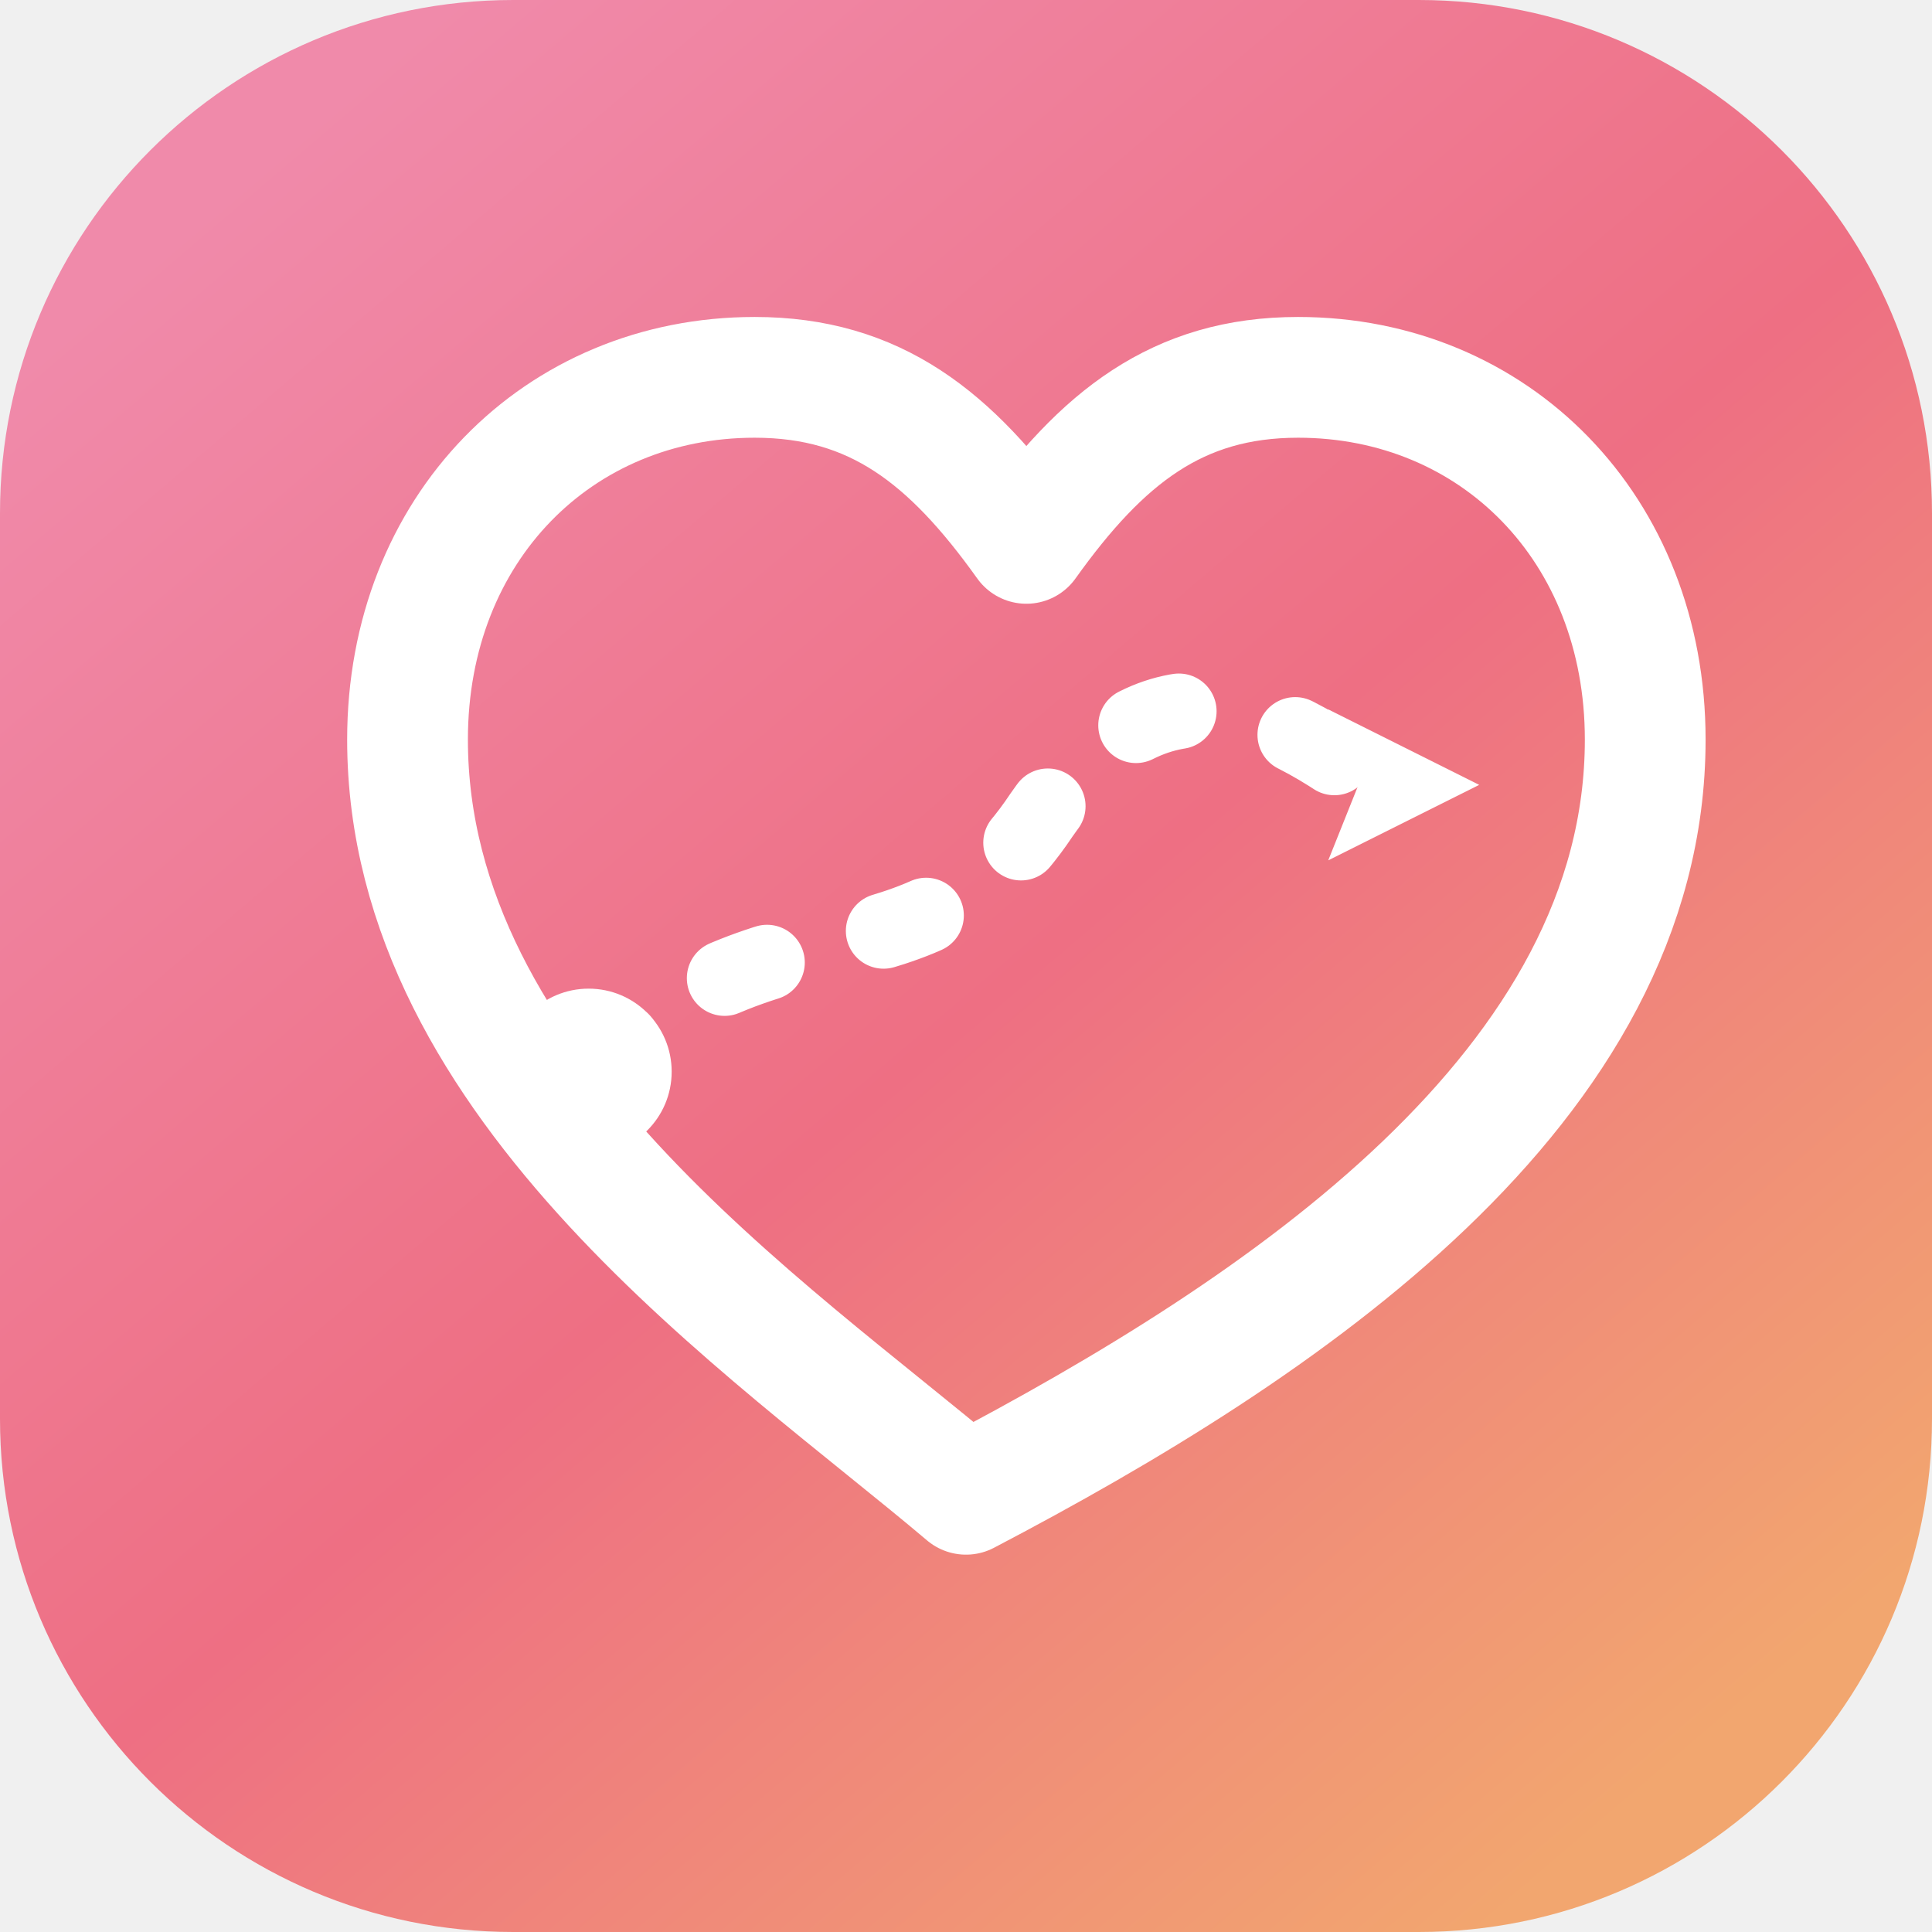
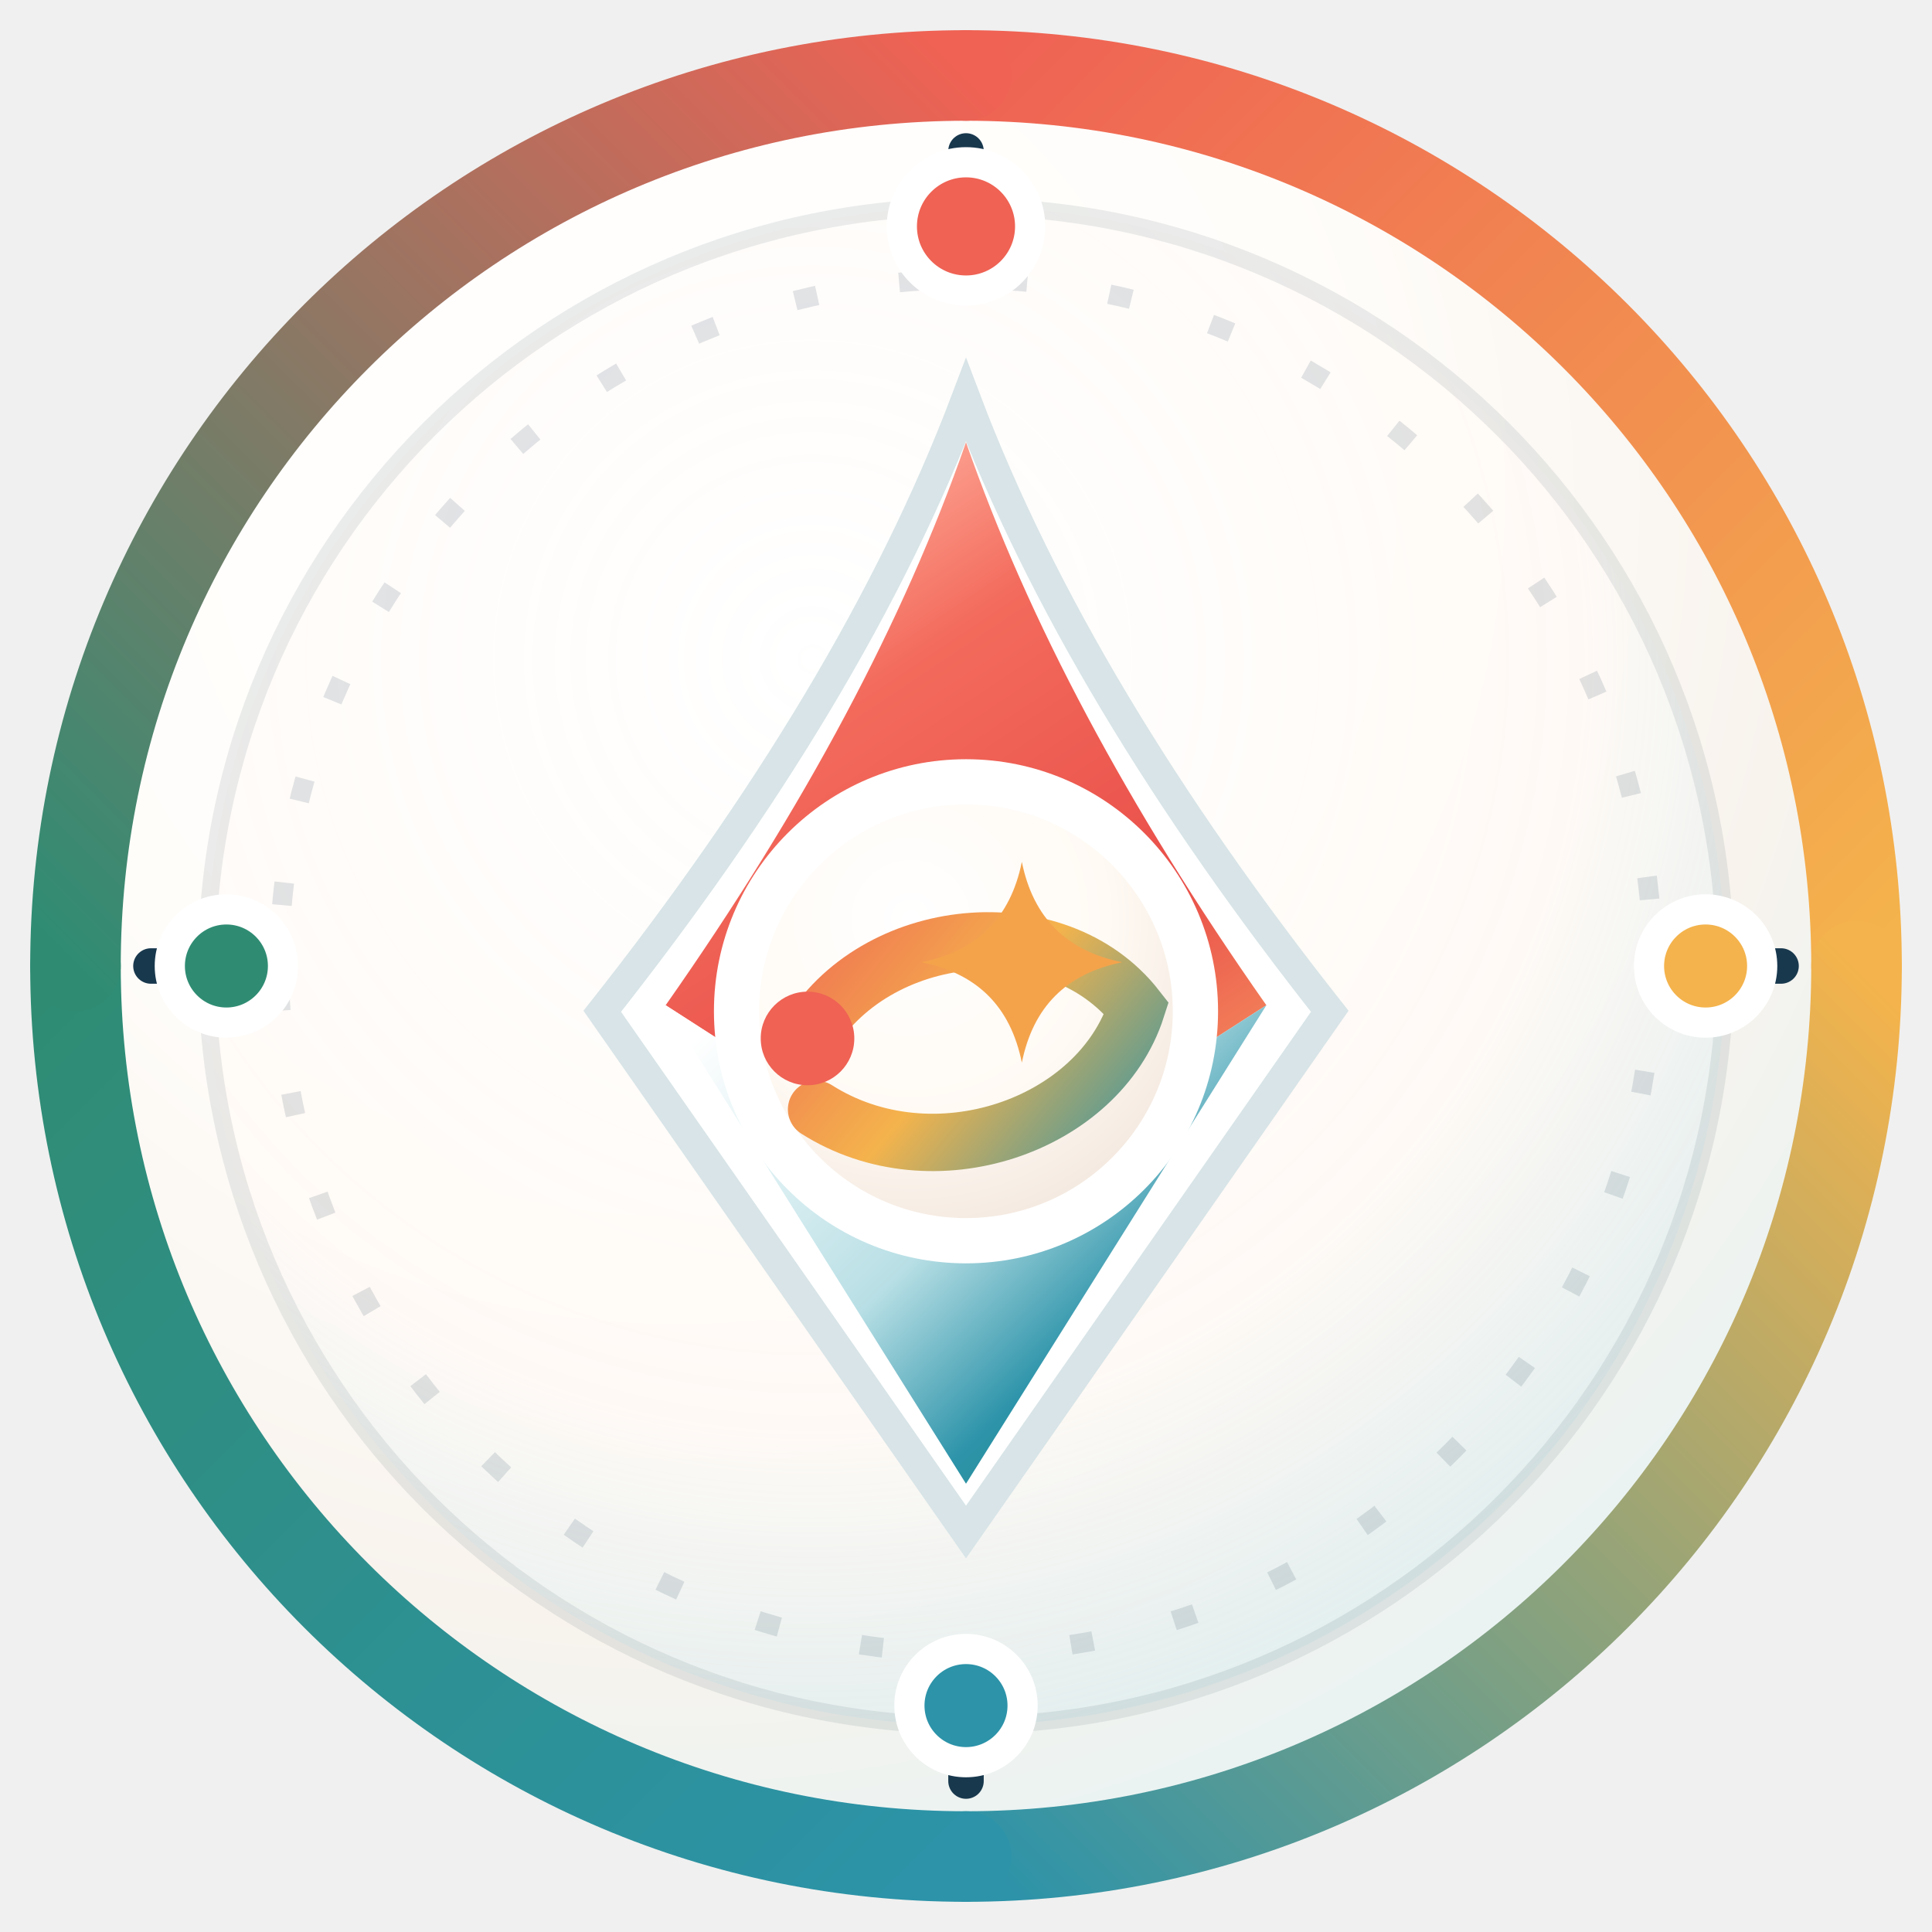
- <svg xmlns="http://www.w3.org/2000/svg" viewBox="0 0 128 128" role="img" aria-label="Luvia">
+ <svg xmlns="http://www.w3.org/2000/svg" viewBox="0 0 128 128" role="img" aria-labelledby="title desc">
  <defs>
-     <linearGradient id="g" x1="18" y1="10" x2="110" y2="118" gradientUnits="userSpaceOnUse">
-       <stop stop-color="#f08aaa" />
-       <stop offset=".52" stop-color="#ee6f83" />
-       <stop offset="1" stop-color="#f2a66f" />
+     <radialGradient id="paper" cx="34%" cy="24%" r="82%">
+       <stop stop-color="#ffffff" />
+       <stop offset=".45" stop-color="#fffdfa" />
+       <stop offset=".76" stop-color="#f8f3ed" />
+       <stop offset="1" stop-color="#e5f3f4" />
+     </radialGradient>
+     <radialGradient id="dial" cx="40%" cy="30%" r="74%">
+       <stop stop-color="#ffffff" stop-opacity=".98" />
+       <stop offset=".68" stop-color="#fffaf6" stop-opacity=".9" />
+       <stop offset="1" stop-color="#dcecee" stop-opacity=".72" />
+     </radialGradient>
+     <linearGradient id="ring-ne" x1="64" y1="5" x2="123" y2="64" gradientUnits="userSpaceOnUse">
+       <stop stop-color="#ef6254" />
+       <stop offset="1" stop-color="#f4b34c" />
    </linearGradient>
+     <linearGradient id="ring-es" x1="123" y1="64" x2="64" y2="123" gradientUnits="userSpaceOnUse">
+       <stop stop-color="#f4b34c" />
+       <stop offset="1" stop-color="#2c93a9" />
+     </linearGradient>
+     <linearGradient id="ring-sw" x1="64" y1="123" x2="5" y2="64" gradientUnits="userSpaceOnUse">
+       <stop stop-color="#2c93a9" />
+       <stop offset="1" stop-color="#2f8c73" />
+     </linearGradient>
+     <linearGradient id="ring-wn" x1="5" y1="64" x2="64" y2="5" gradientUnits="userSpaceOnUse">
+       <stop stop-color="#2f8c73" />
+       <stop offset="1" stop-color="#ef6254" />
+     </linearGradient>
+     <linearGradient id="north" x1="48" y1="35" x2="76" y2="77" gradientUnits="userSpaceOnUse">
+       <stop stop-color="#ffb09f" />
+       <stop offset=".28" stop-color="#f36b5c" />
+       <stop offset=".72" stop-color="#e94f49" />
+       <stop offset="1" stop-color="#f58d5e" />
+     </linearGradient>
+     <linearGradient id="south" x1="48" y1="67" x2="79" y2="99" gradientUnits="userSpaceOnUse">
+       <stop stop-color="#ffffff" />
+       <stop offset=".46" stop-color="#b8dfe5" />
+       <stop offset=".72" stop-color="#2c93a9" />
+       <stop offset="1" stop-color="#2f8c73" />
+     </linearGradient>
+     <linearGradient id="eye" x1="52" y1="58" x2="76" y2="78" gradientUnits="userSpaceOnUse">
+       <stop stop-color="#ef6254" />
+       <stop offset=".52" stop-color="#f4b34c" />
+       <stop offset="1" stop-color="#2c93a9" />
+     </linearGradient>
+     <radialGradient id="hub" cx="38%" cy="30%" r="74%">
+       <stop stop-color="#ffffff" />
+       <stop offset=".58" stop-color="#fffaf4" />
+       <stop offset="1" stop-color="#f2e6dc" />
+     </radialGradient>
  </defs>
-   <rect width="128" height="128" rx="34" fill="url(#g)" />
-   <path d="M64 99C51 88 27 72 27 49c0-14 10-24 23-24 8 0 13 4 18 11 5-7 10-11 18-11 13 0 23 10 23 24 0 23-24 39-45 50Z" fill="none" stroke="#fff" stroke-width="8" stroke-linecap="round" stroke-linejoin="round" />
-   <path d="M39 71c12-12 22-5 30-17 7-10 14-8 22-2" fill="none" stroke="#fff" stroke-width="5" stroke-linecap="round" stroke-dasharray="3 8" />
-   <circle cx="39" cy="71" r="5.5" fill="#fff" />
-   <path d="M88 47l10 5-10 5 2-5Z" fill="#fff" />
+   <circle cx="64" cy="64" r="59" fill="url(#paper)" />
+   <path d="M64 5A59 59 0 0 1 123 64" fill="none" stroke="url(#ring-ne)" stroke-width="6" stroke-linecap="round" />
+   <path d="M123 64A59 59 0 0 1 64 123" fill="none" stroke="url(#ring-es)" stroke-width="6" stroke-linecap="round" />
+   <path d="M64 123A59 59 0 0 1 5 64" fill="none" stroke="url(#ring-sw)" stroke-width="6" stroke-linecap="round" />
+   <path d="M5 64A59 59 0 0 1 64 5" fill="none" stroke="url(#ring-wn)" stroke-width="6" stroke-linecap="round" />
+   <circle cx="64" cy="64" r="50.3" fill="url(#dial)" stroke="#18384d" stroke-opacity=".09" stroke-width="1.15" />
+   <circle cx="64" cy="64" r="45.5" fill="none" stroke="#17384d" stroke-opacity=".13" stroke-width="1.3" stroke-dasharray="1.5 5.5" />
+   <path d="M64 10v8M64 110v8M10 64h8M110 64h8" fill="none" stroke="#18384d" stroke-width="2.35" stroke-linecap="round" />
+   <circle cx="64" cy="15" r="4.25" fill="#ef6254" stroke="#fff" stroke-width="2" />
+   <circle cx="113" cy="64" r="3.75" fill="#f4b34c" stroke="#fff" stroke-width="2" />
+   <circle cx="64" cy="113" r="3.75" fill="#2c93a9" stroke="#fff" stroke-width="2" />
+   <circle cx="15" cy="64" r="3.75" fill="#2f8c73" stroke="#fff" stroke-width="2" />
+   <path d="M64 26.5c5 13.2 13.2 26.7 24.1 40.5L64 101.5 39.9 67C50.8 53.2 59 39.7 64 26.5Z" fill="#fff" stroke="#d8e4e7" stroke-width="2" />
+   <path d="M64 29.3c4.1 11.8 10.7 24.2 19.9 37.3L64 79.4 44.1 66.6C53.3 53.5 59.9 41.1 64 29.3Z" fill="url(#north)" />
+   <path d="M64 79.4 83.9 66.6 64 98.3 44.1 66.6Z" fill="url(#south)" />
+   <circle cx="64" cy="67" r="15.2" fill="url(#hub)" stroke="#fff" stroke-width="3" />
+   <path d="M53.5 68.8c4.4-7.6 16.5-8.8 21.8-2-2.5 7.8-13.5 11.6-21.2 6.7" fill="none" stroke="url(#eye)" stroke-width="3.8" stroke-linecap="round" />
+   <circle cx="53.5" cy="68.8" r="3.1" fill="#ef6254" />
+   <path d="M67.7 57.1c.75 3.7 2.95 5.9 6.65 6.65-3.7.75-5.9 2.95-6.65 6.65-.75-3.7-2.95-5.9-6.65-6.65 3.7-.75 5.9-2.95 6.65-6.65Z" fill="#f4a34b" />
</svg>
